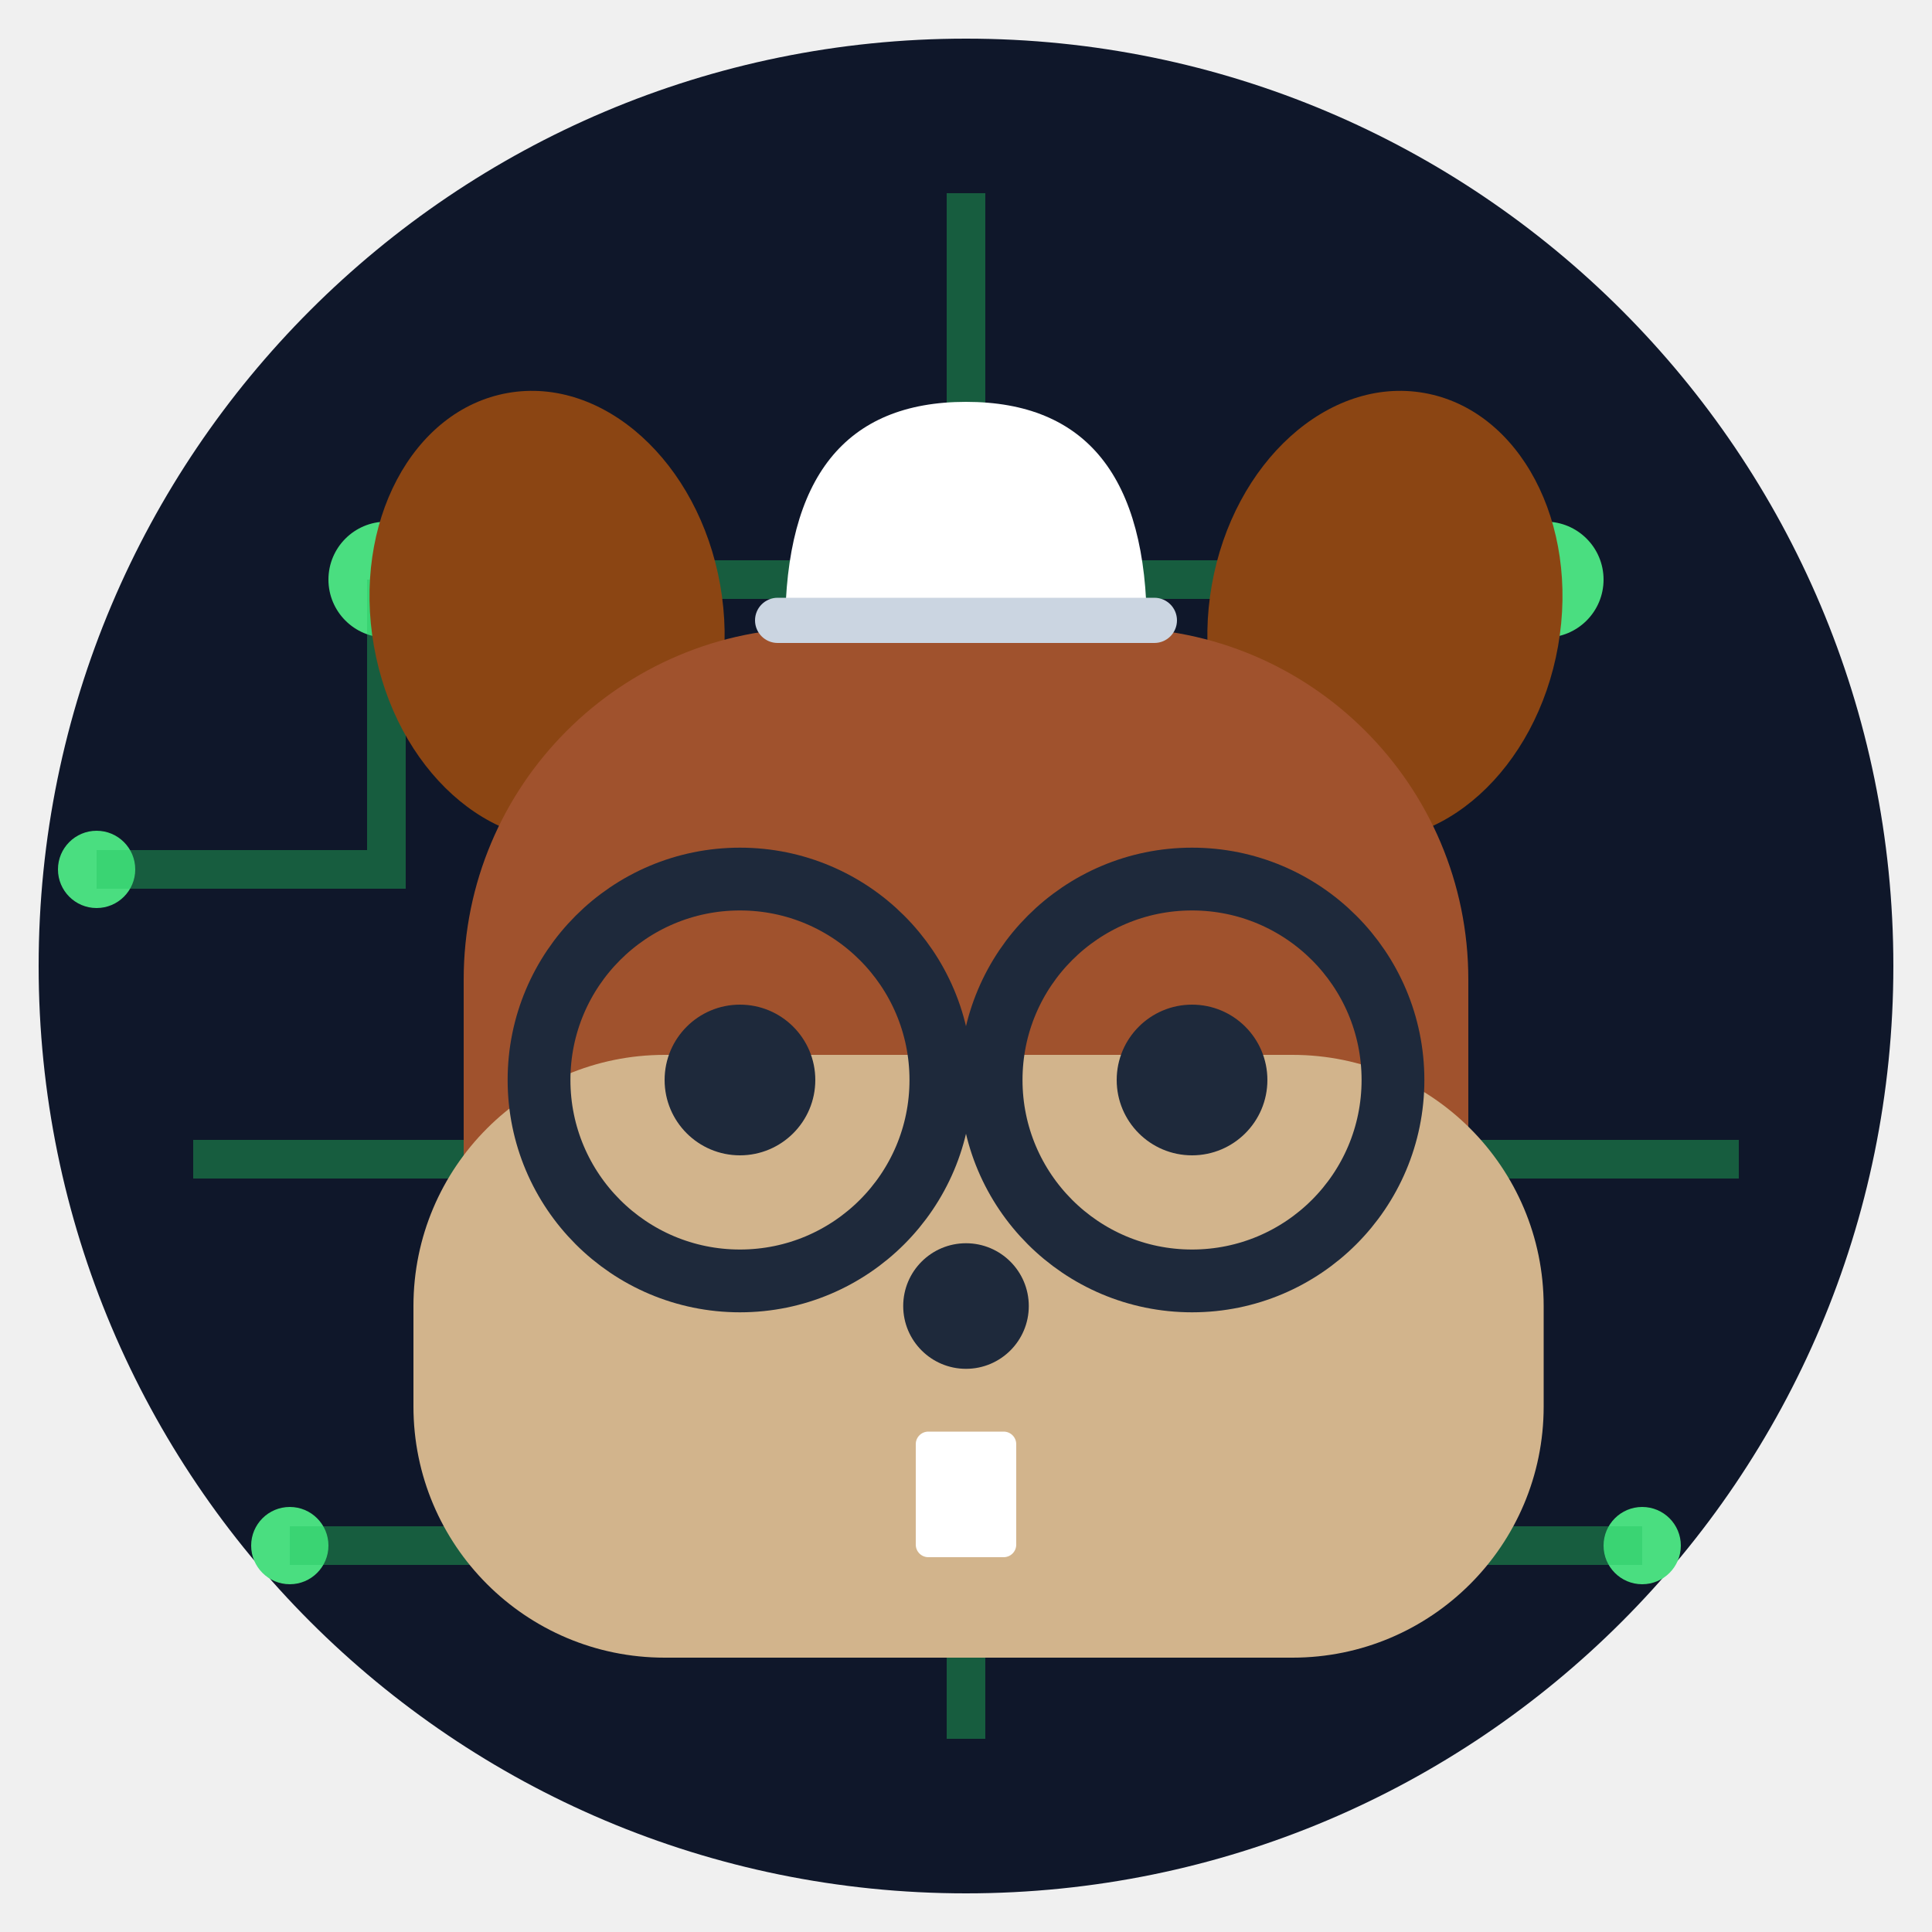
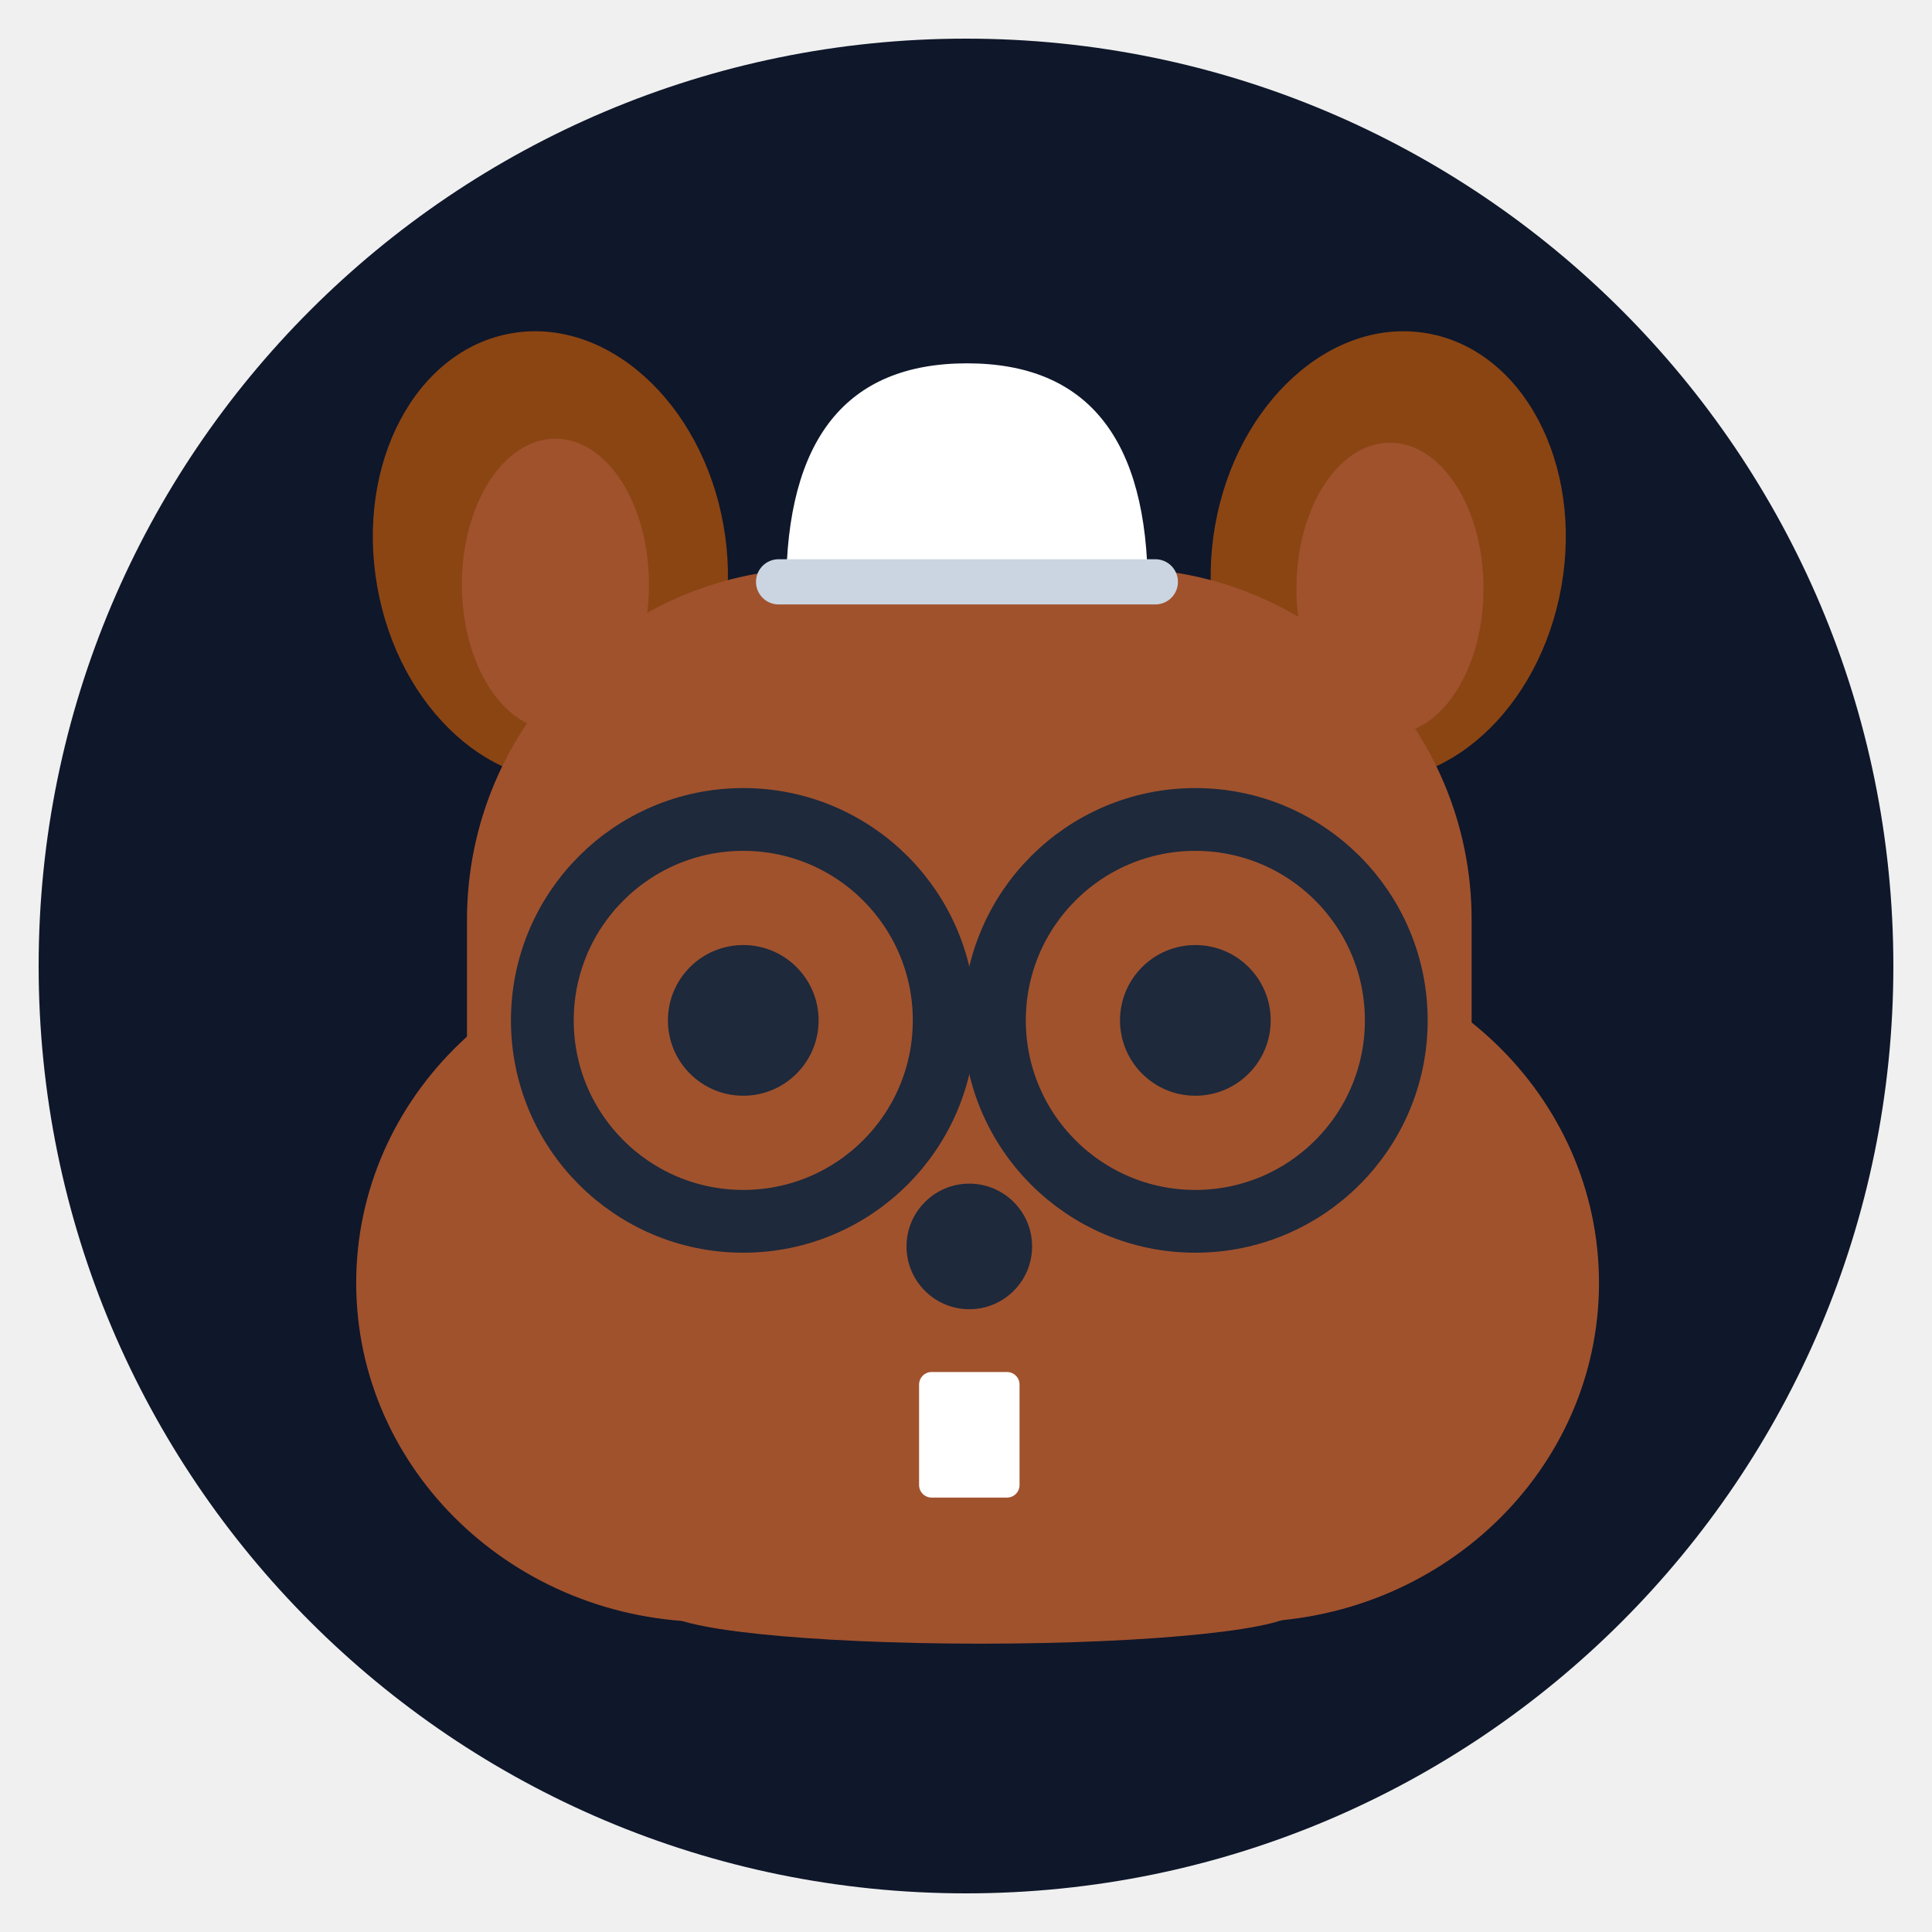
- <svg xmlns="http://www.w3.org/2000/svg" viewBox="0 0 100 100">
-   <circle cx="50" cy="50" r="48" fill="#0f172a" />
-   <g fill="#4ade80">
-     <circle cx="50" cy="30" r="4" />
-     <circle cx="50" cy="60" r="4" />
-     <circle cx="20" cy="30" r="3" />
-     <circle cx="80" cy="30" r="3" />
-     <circle cx="5" cy="45" r="2" />
-     <circle cx="15" cy="80" r="2" />
-     <circle cx="85" cy="80" r="2" />
-   </g>
-   <g stroke="#22c55e" stroke-width="2" opacity="0.4" fill="none">
-     <path d="M50,10 V90" />
-     <path d="M20,30 H80" />
-     <path d="M10,60 H90" />
-     <path d="M20,30 V45 H5" />
-     <path d="M80, V15 H95" />
-     <path d="M30,60 V80 H15" />
-     <path d="M70,60 V80 H85" />
-   </g>
-   <g transform="translate(50, 65) scale(1.3)">
-     <path d=",5 C35,-20 50,-5 40,15 C35,25 20,25 15,10" fill="#f97316" />
-     <ellipse cx="-12" cy="-28" rx="7" ry="9" fill="#8b4513" transform="rotate(-10)" />
-     <ellipse cx="12" cy="-28" rx="7" ry="9" fill="#8b4513" transform="rotate(10)" />
-     <rect x="-20" y="-25" width="40" height="38" rx="14" fill="#a0522d" />
-     <rect x="-22" y="-8" width="45" height="24" rx="10" fill="#d2b48c" />
-     <g transform="translate(0, -13) scale(0.6)">
-       <path d="M-12,-20 Q-12,-35 0,-35 Q12,-35 12,-20 Z" fill="#ffffff" />
-       <rect x="-14" y="-22" width="28" height="3" rx="1.5" fill="#cbd5e1" />
+ <svg xmlns="http://www.w3.org/2000/svg" viewBox="0 0 100 100" version="1.1" id="svg22">
+   <defs id="defs22">
+     <meshgradient id="meshgradient22" gradientUnits="userSpaceOnUse" x="-22" y="-8">
+       <meshrow id="meshrow22">
+         <meshpatch id="meshpatch22">
+           <stop path="c 15,0  30,0  45,0" style="stop-color:#ffffff;stop-opacity:1" id="stop22" />
+           <stop path="c 0,8  0,16  0,24" style="stop-color:#d2b48c;stop-opacity:1" id="stop23" />
+           <stop path="c -15,0  -30,0  -45,0" style="stop-color:#ffffff;stop-opacity:1" id="stop24" />
+           <stop path="c 0,-8  0,-16  0,-24" style="stop-color:#d2b48c;stop-opacity:1" id="stop25" />
+         </meshpatch>
+       </meshrow>
+     </meshgradient>
+   </defs>
+   <circle cx="50" cy="50" r="48" fill="#0f172a" id="circle1" />
+   <g transform="matrix(1.3,0,0,1.3,50.17138,61.91517)" id="g22">
+     <path d="" fill="#f97316" id="path15" />
+     <ellipse cx="-12" cy="-28" rx="7" ry="9" fill="#8b4513" transform="rotate(-10)" id="ellipse15" />
+     <ellipse cx="12" cy="-28" rx="7" ry="9" fill="#8b4513" transform="rotate(10)" id="ellipse16" />
+     <rect x="-20" y="-25" width="40" height="38" rx="14" fill="#a0522d" id="rect16" />
+     <rect x="-24.411" y="-10.045" width="49.482" height="26.999" rx="14.094" fill="#d2b48c" id="rect17-9" style="fill:#a0522d;fill-opacity:1;stroke-width:1.112" />
+     <path id="rect17" style="fill:url(#meshgradient22);fill-opacity:1" d="M 17.336,-4.345 A 19.445,5.899 0 0 1 0.296,-1.289 19.445,5.899 0 0 1 -16.523,-4.228 c -3.399,2.145 -5.476,5.036 -5.476,8.227 0,6.648 9.016,12.001 20.216,12.001 h 4.566 c 11.2,0 20.218,-5.353 20.218,-12.001 0,-3.249 -2.154,-6.188 -5.664,-8.344 z" />
+     <g transform="matrix(0.6,0,0,0.6,-0.09321822,-12.16104)" id="g18">
+       <path d="m -12,-20 q 0,-15 12,-15 12,0 12,15 z" fill="#ffffff" id="path17" />
+       <rect x="-14" y="-22" width="28" height="3" rx="1.5" fill="#cbd5e1" id="rect18" />
    </g>
-     <g transform="translate(0,-2)">
-       <g fill="none" stroke="#1e293b" stroke-width="2.5">
-         <circle cx="-9" cy="-5" r="8" />
-         <circle cx="9" cy="-5" r="8" />
-         <path d="M-1,-5 Q0,-6 1,-5" />
+     <g transform="translate(0,-2)" id="g21">
+       <g fill="none" stroke="#1e293b" stroke-width="2.5" id="g19">
+         <circle cx="-9" cy="-5" r="8" id="circle18" />
+         <circle cx="9" cy="-5" r="8" id="circle19" />
+         <path d="m -1,-5 q 1,-1 2,0" id="path19" />
      </g>
-       <circle cx="-9" cy="-5" r="3" fill="#1e293b" />
-       <circle cx="9" cy="-5" r="3" fill="#1e293b" />
+       <circle cx="-9" cy="-5" r="3" fill="#1e293b" id="circle20" />
+       <circle cx="9" cy="-5" r="3" fill="#1e293b" id="circle21" />
    </g>
-     <circle cx="0" cy="2" r="2.5" fill="#1e293b" />
-     <rect x="-2" y="7" width="4" height="5" rx="0.5" fill="#ffffff" />
+     <circle cx="0" cy="2" r="2.5" fill="#1e293b" id="circle22" />
+     <rect x="-2" y="7" width="4" height="5" rx="0.5" fill="#ffffff" id="rect22" />
+     <ellipse style="fill:#a0522d;fill-opacity:1;stroke-width:0.769" id="path35" cx="4.614" cy="-8.144" rx="0.89" ry="0.198" />
+     <ellipse style="fill:#a0522d;fill-opacity:1;stroke-width:0.769" id="path36" cx="-16.479" cy="-24.359" rx="3.724" ry="5.801" />
+     <ellipse style="fill:#a0522d;fill-opacity:1;stroke-width:0.769" id="path36-8" cx="16.749" cy="-24.199" rx="3.724" ry="5.801" />
+     <ellipse style="fill:#a0522d;fill-opacity:1;stroke-width:0.769" id="path37" cx="0.457" cy="16.488" rx="12.538" ry="1.328" />
  </g>
</svg>
